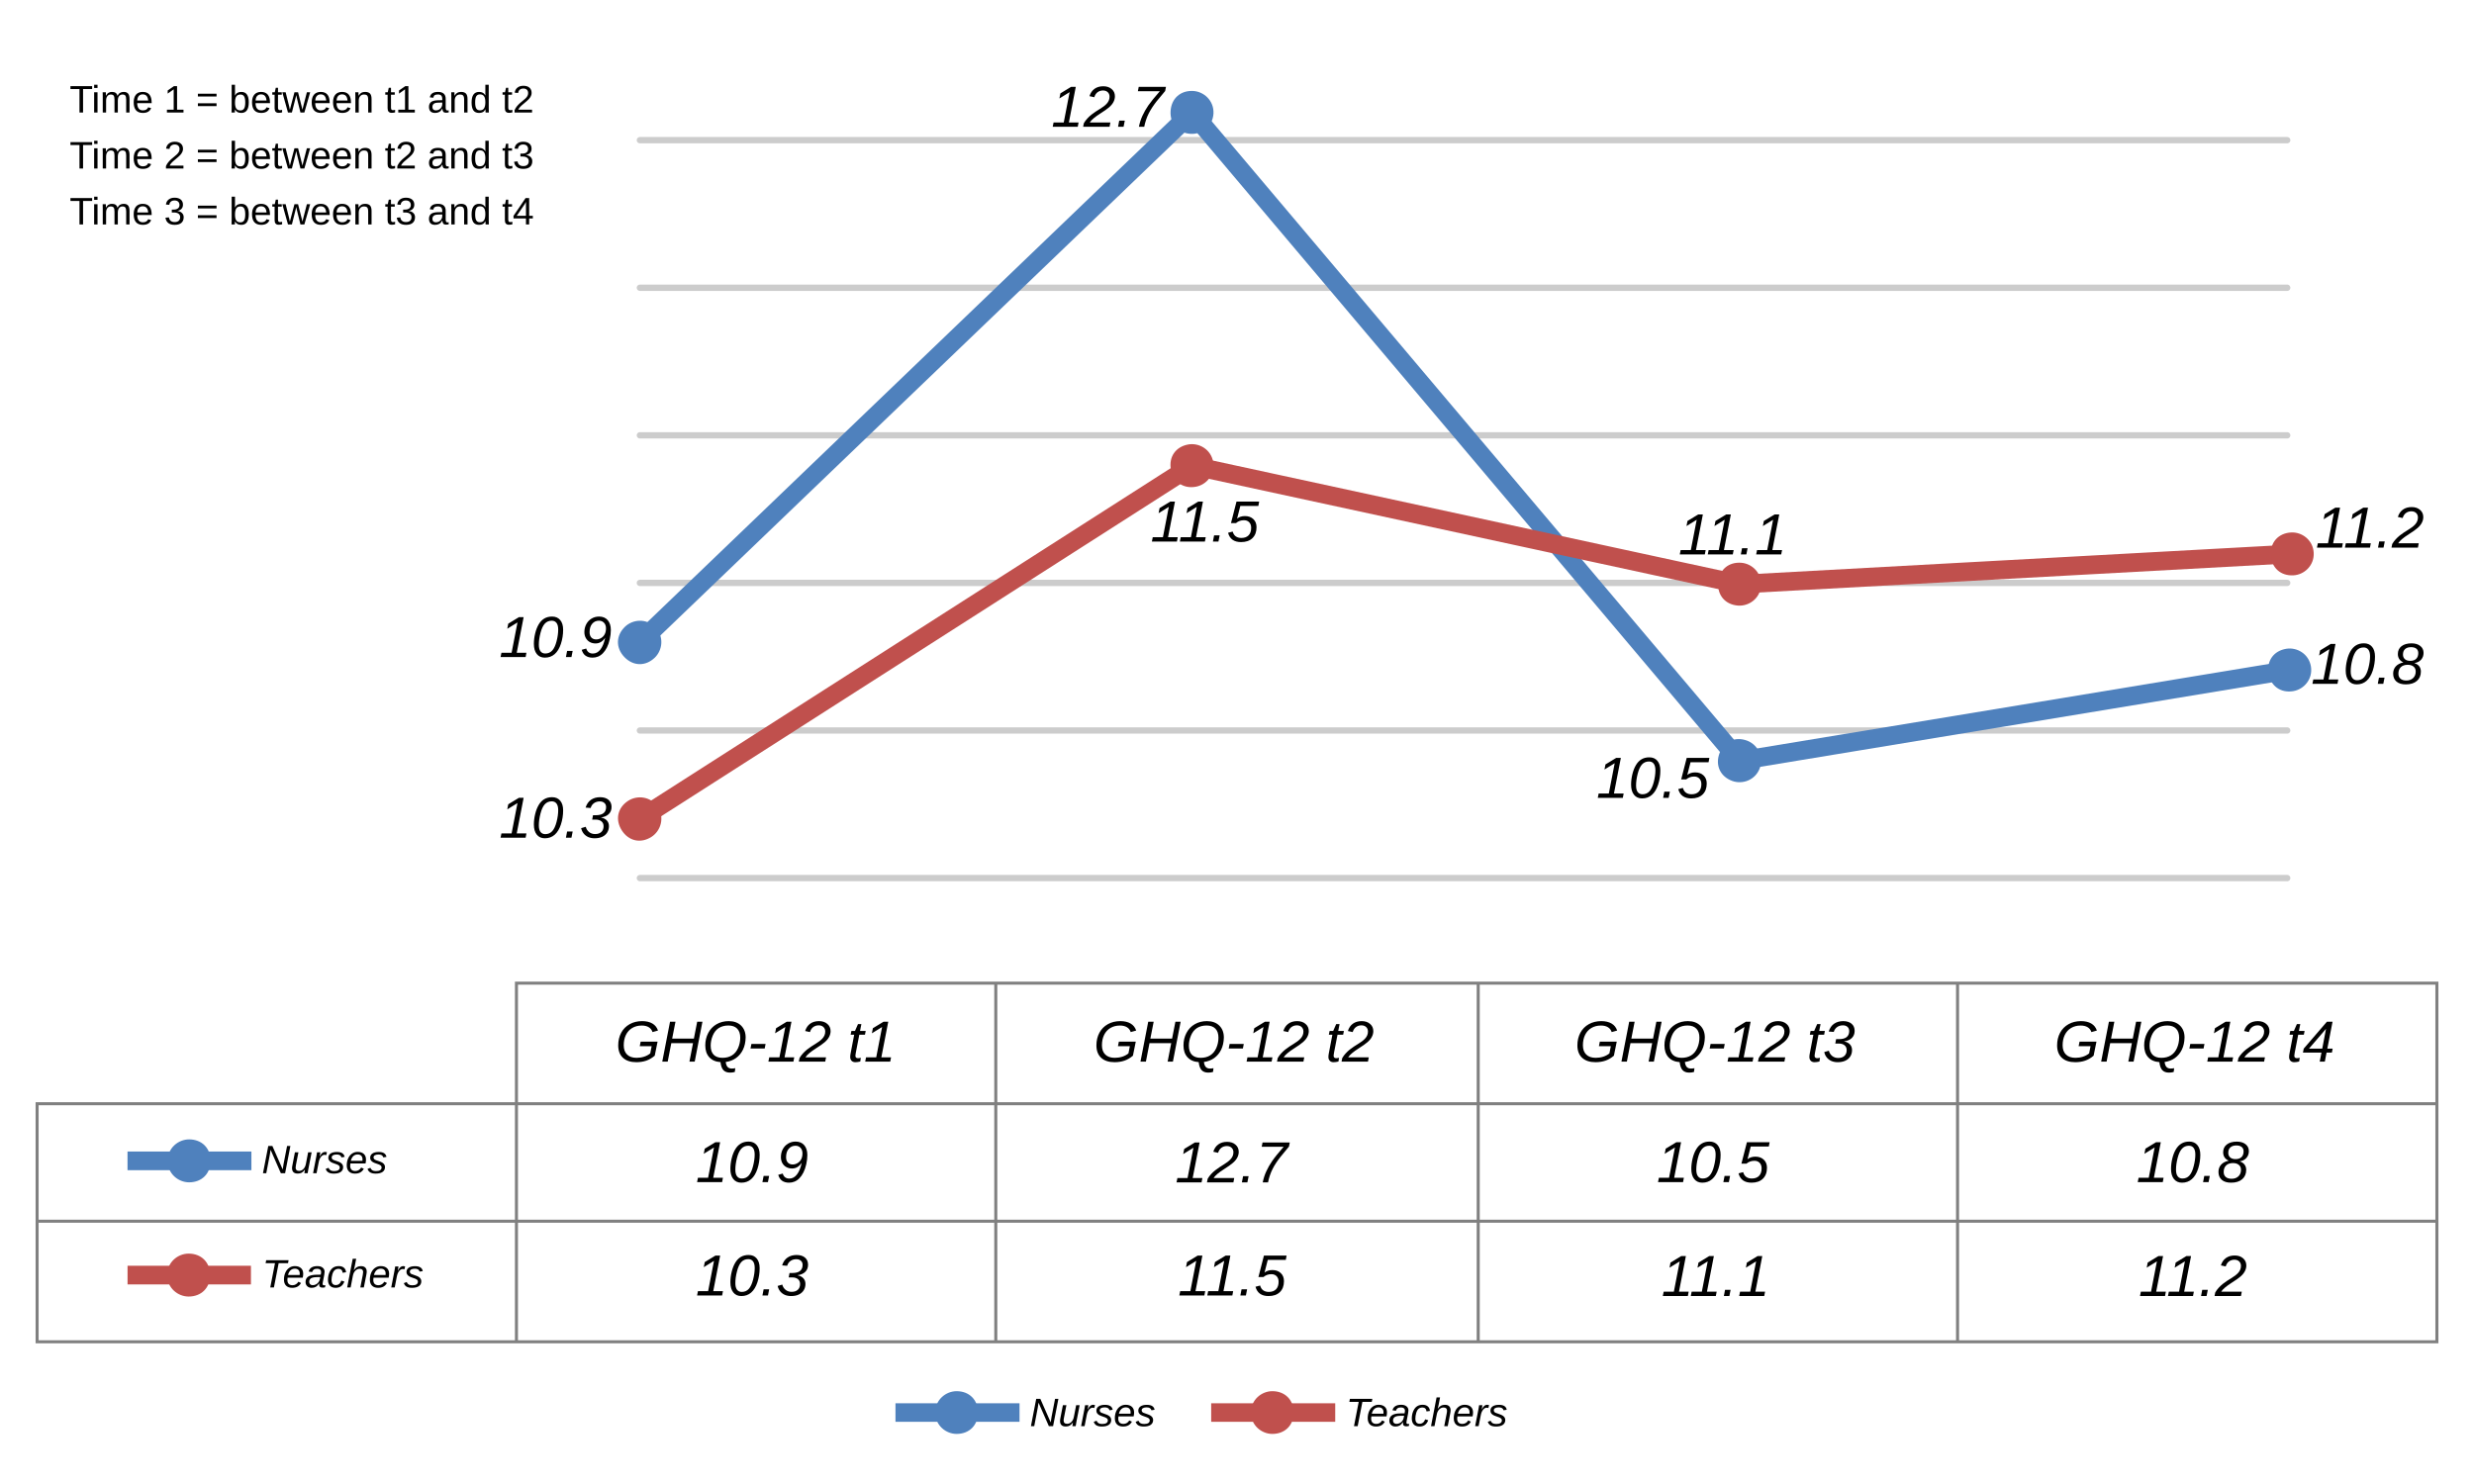
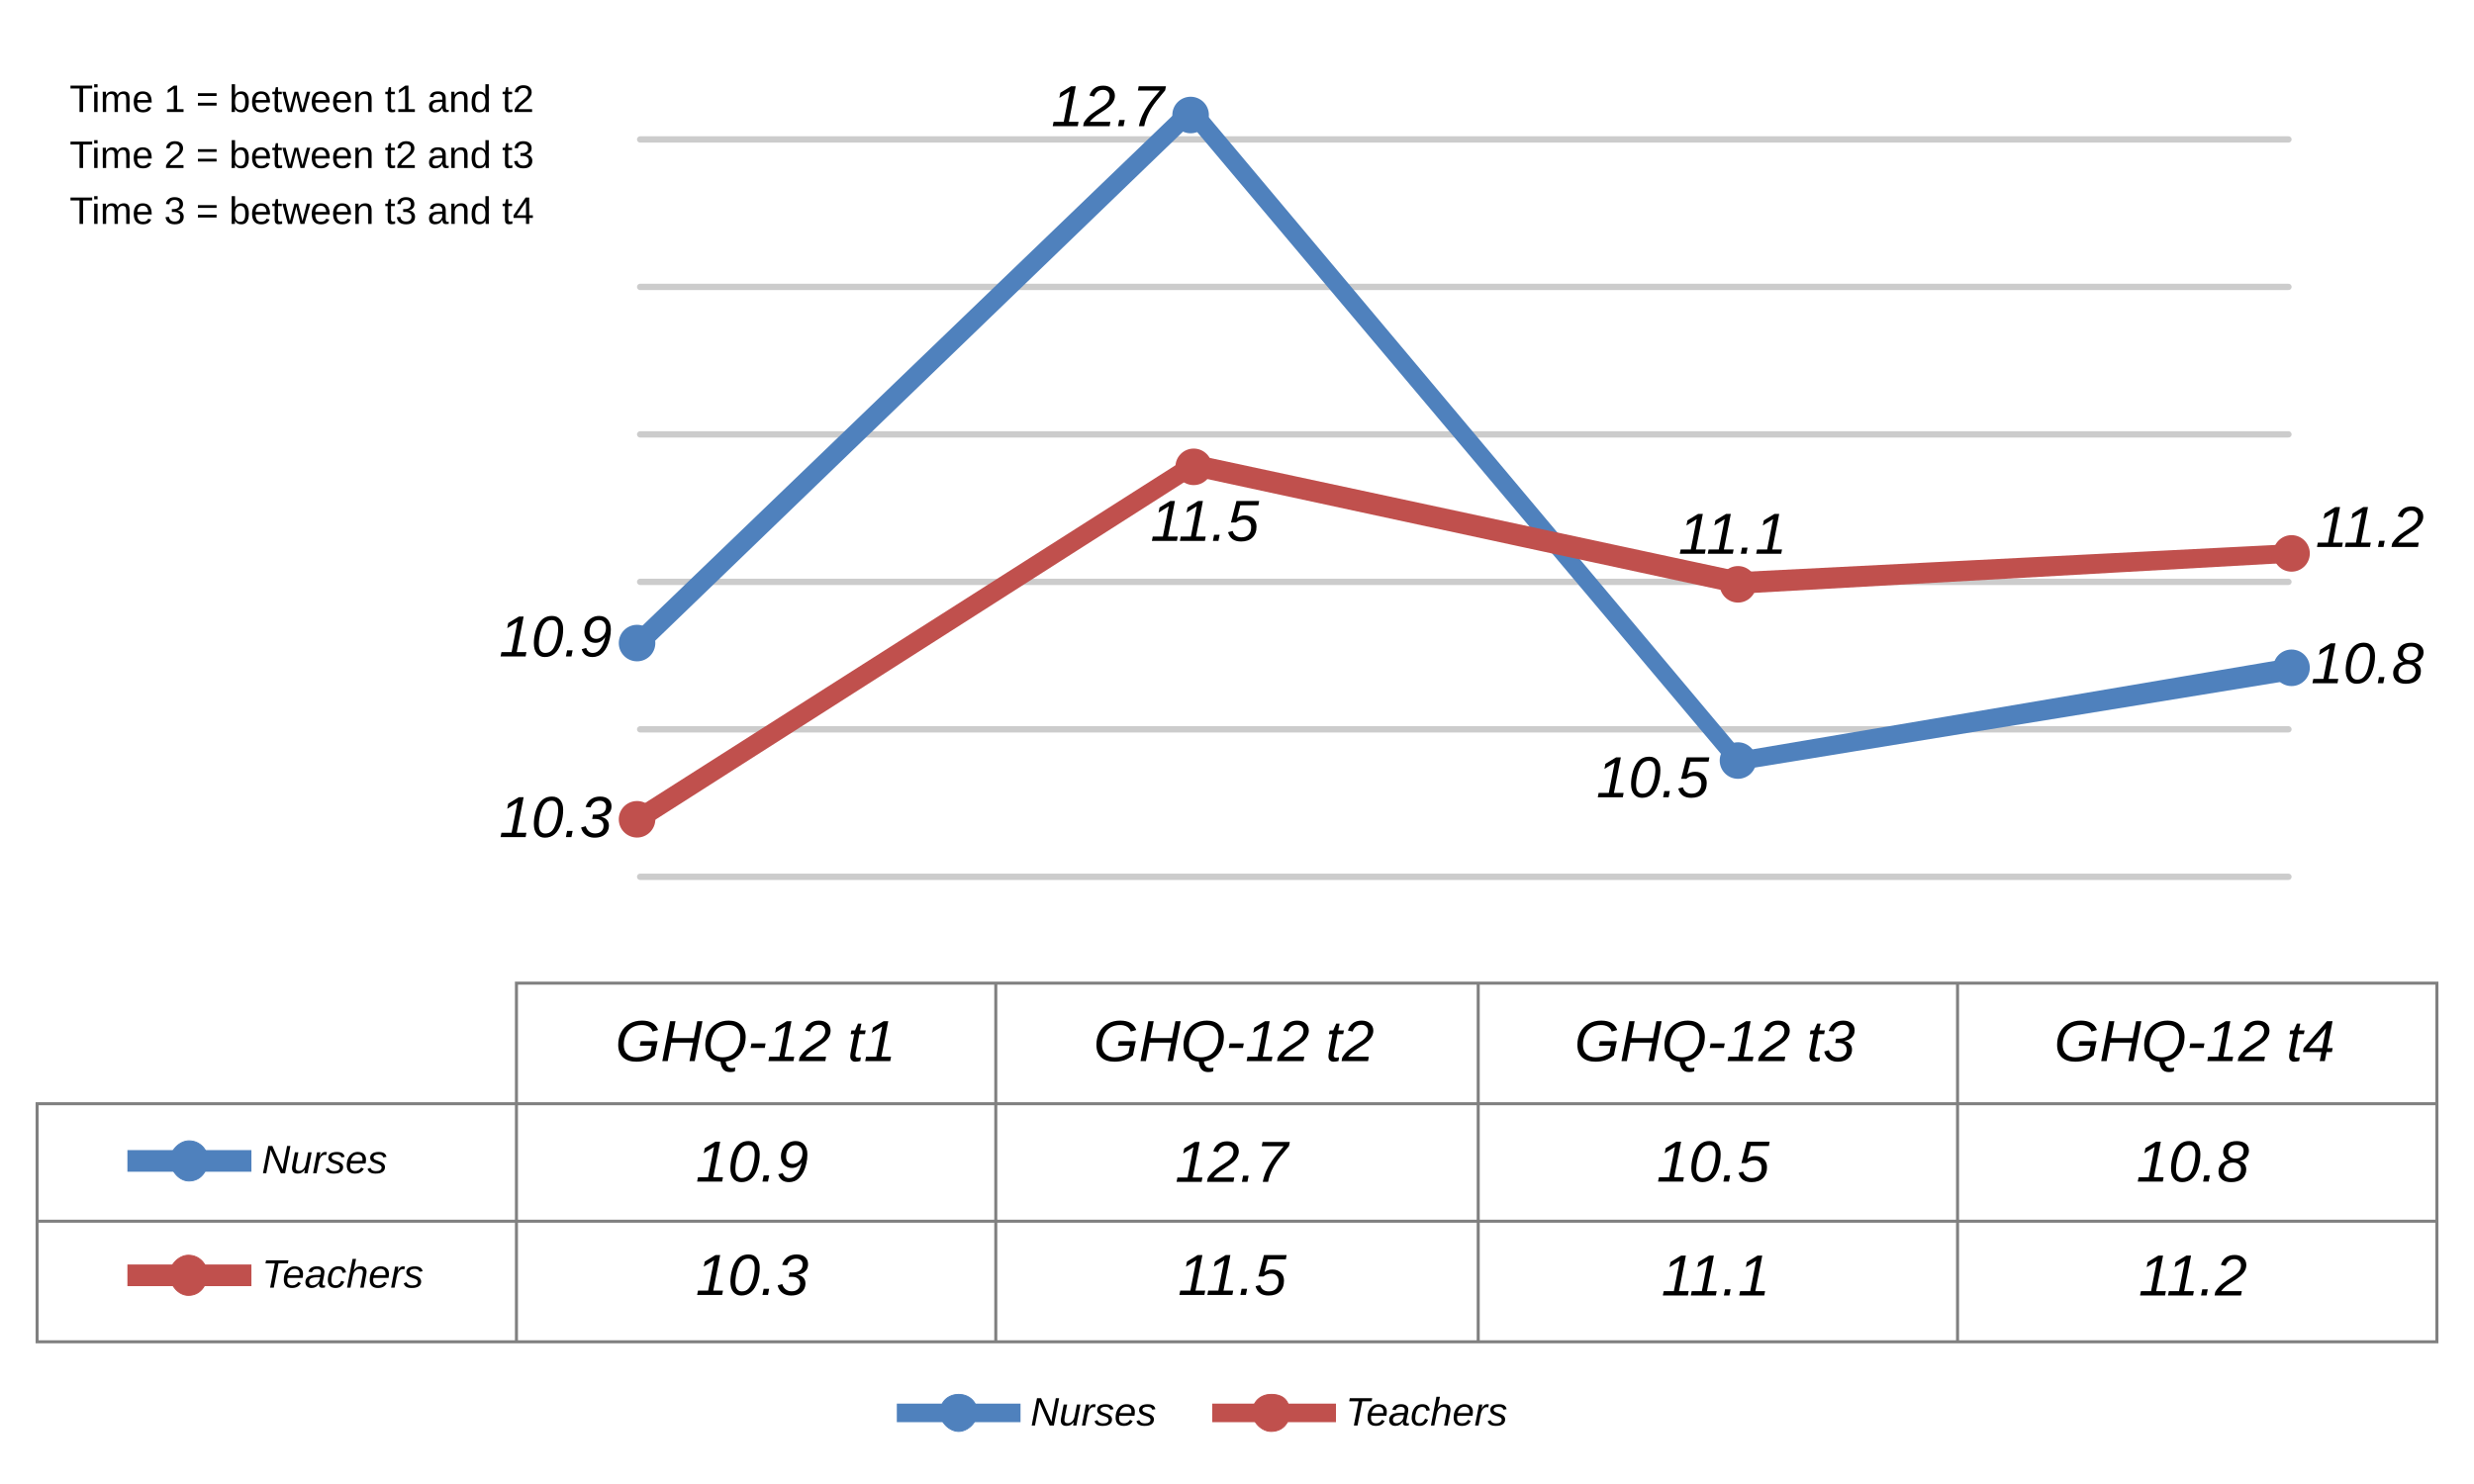
- <svg xmlns="http://www.w3.org/2000/svg" xmlns:xlink="http://www.w3.org/1999/xlink" version="1.1" id="svg4136" height="480" width="800">
+ <svg xmlns="http://www.w3.org/2000/svg" xmlns:xlink="http://www.w3.org/1999/xlink" width="800" height="480" id="svg4136" version="1.1">
  <defs id="defs4138">
-     <marker overflow="visible" orient="auto" id="h">
-       <path id="path4141" d="M1 0C1 .6.5 1 0 1c-.6 0-1-.4-1-1s.4-1 1-1c.5 0 1 .4 1 1z" fill="#4f81bd" fill-rule="evenodd" stroke="#4f81bd" stroke-width=".3" />
+     <marker id="h" orient="auto">
+       <path stroke-width=".3" stroke="#4f81bd" fill-rule="evenodd" fill="#4f81bd" d="M1 0C1 .6.5 1 0 1c-.6 0-1-.4-1-1s.4-1 1-1c.5 0 1 .4 1 1z" id="path4141" />
    </marker>
-     <marker overflow="visible" orient="auto" id="g">
-       <path id="path4144" d="M1 0C1 .6.5 1 0 1c-.6 0-1-.4-1-1s.4-1 1-1c.5 0 1 .4 1 1z" fill="#4f81bd" fill-rule="evenodd" stroke="#4f81bd" stroke-width=".3" />
+     <marker id="g" orient="auto">
+       <path stroke-width=".3" stroke="#4f81bd" fill-rule="evenodd" fill="#4f81bd" d="M1 0C1 .6.5 1 0 1c-.6 0-1-.4-1-1s.4-1 1-1c.5 0 1 .4 1 1z" id="path4144" />
    </marker>
-     <marker overflow="visible" orient="auto" id="f">
-       <path id="path4147" d="M1 0C1 .6.5 1 0 1c-.6 0-1-.4-1-1s.4-1 1-1c.5 0 1 .4 1 1z" fill="#4f81bd" fill-rule="evenodd" stroke="#4f81bd" stroke-width=".3" />
+     <marker id="f" orient="auto">
+       <path stroke-width=".3" stroke="#4f81bd" fill-rule="evenodd" fill="#4f81bd" d="M1 0C1 .6.5 1 0 1c-.6 0-1-.4-1-1s.4-1 1-1c.5 0 1 .4 1 1z" id="path4147" />
    </marker>
-     <marker overflow="visible" orient="auto" id="k">
-       <path id="path4150" d="M1 0C1 .6.5 1 0 1c-.6 0-1-.4-1-1s.4-1 1-1c.5 0 1 .4 1 1z" fill="#c0504d" fill-rule="evenodd" stroke="#c0504d" stroke-width=".3" />
+     <marker id="k" orient="auto">
+       <path stroke-width=".3" stroke="#c0504d" fill-rule="evenodd" fill="#c0504d" d="M1 0C1 .6.5 1 0 1c-.6 0-1-.4-1-1s.4-1 1-1c.5 0 1 .4 1 1z" id="path4150" />
    </marker>
-     <marker overflow="visible" orient="auto" id="j">
-       <path id="path4153" d="M1 0C1 .6.5 1 0 1c-.6 0-1-.4-1-1s.4-1 1-1c.5 0 1 .4 1 1z" fill="#c0504d" fill-rule="evenodd" stroke="#c0504d" stroke-width=".3" />
+     <marker id="j" orient="auto">
+       <path stroke-width=".3" stroke="#c0504d" fill-rule="evenodd" fill="#c0504d" d="M1 0C1 .6.5 1 0 1c-.6 0-1-.4-1-1s.4-1 1-1c.5 0 1 .4 1 1z" id="path4153" />
    </marker>
-     <marker overflow="visible" orient="auto" id="i">
-       <path id="path4156" d="M1 0C1 .6.5 1 0 1c-.6 0-1-.4-1-1s.4-1 1-1c.5 0 1 .4 1 1z" fill="#c0504d" fill-rule="evenodd" stroke="#c0504d" stroke-width=".3" />
+     <marker id="i" orient="auto">
+       <path stroke-width=".3" stroke="#c0504d" fill-rule="evenodd" fill="#c0504d" d="M1 0C1 .6.5 1 0 1c-.6 0-1-.4-1-1s.4-1 1-1c.5 0 1 .4 1 1z" id="path4156" />
    </marker>
-     <marker overflow="visible" orient="auto" id="l">
-       <path id="path4159" d="M1 0C1 .6.5 1 0 1c-.6 0-1-.4-1-1s.4-1 1-1c.5 0 1 .4 1 1z" fill="#4f81bd" fill-rule="evenodd" stroke="#4f81bd" stroke-width=".3" />
+     <marker id="l" orient="auto">
+       <path stroke-width=".3" stroke="#4f81bd" fill-rule="evenodd" fill="#4f81bd" d="M1 0C1 .6.5 1 0 1c-.6 0-1-.4-1-1s.4-1 1-1c.5 0 1 .4 1 1z" id="path4159" />
    </marker>
-     <marker overflow="visible" orient="auto" id="m">
-       <path id="path4162" d="M1 0C1 .6.5 1 0 1c-.6 0-1-.4-1-1s.4-1 1-1c.5 0 1 .4 1 1z" fill="#c0504d" fill-rule="evenodd" stroke="#c0504d" stroke-width=".3" />
+     <marker id="m" orient="auto">
+       <path stroke-width=".3" stroke="#c0504d" fill-rule="evenodd" fill="#c0504d" d="M1 0C1 .6.5 1 0 1c-.6 0-1-.4-1-1s.4-1 1-1c.5 0 1 .4 1 1z" id="path4162" />
    </marker>
-     <marker overflow="visible" orient="auto" id="o">
-       <path id="path4165" d="M1 0C1 .6.5 1 0 1c-.6 0-1-.4-1-1s.4-1 1-1c.5 0 1 .4 1 1z" fill="#4f81bd" fill-rule="evenodd" stroke="#4f81bd" stroke-width=".3" />
+     <marker id="o" orient="auto">
+       <path stroke-width=".3" stroke="#4f81bd" fill-rule="evenodd" fill="#4f81bd" d="M1 0C1 .6.5 1 0 1c-.6 0-1-.4-1-1s.4-1 1-1c.5 0 1 .4 1 1z" id="path4165" />
    </marker>
-     <marker overflow="visible" orient="auto" id="n">
-       <path id="path4168" d="M1 0C1 .6.5 1 0 1c-.6 0-1-.4-1-1s.4-1 1-1c.5 0 1 .4 1 1z" fill="#c0504d" fill-rule="evenodd" stroke="#c0504d" stroke-width=".3" />
+     <marker id="n" orient="auto">
+       <path stroke-width=".3" stroke="#c0504d" fill-rule="evenodd" fill="#c0504d" d="M1 0C1 .6.5 1 0 1c-.6 0-1-.4-1-1s.4-1 1-1c.5 0 1 .4 1 1z" id="path4168" />
+     </marker>
+     <marker id="o-4" orient="auto" style="overflow:visible">
+       <path d="M 1,0 C 1,0.6 0.5,1 0,1 -0.6,1 -1,0.6 -1,0 c 0,-0.6 0.4,-1 1,-1 0.5,0 1,0.4 1,1 z" id="path4165-1" style="fill:#4f81bd;fill-rule:evenodd;stroke:#4f81bd;stroke-width:0.3" />
+     </marker>
+     <marker id="n-8" orient="auto" style="overflow:visible">
+       <path d="M 1,0 C 1,0.6 0.5,1 0,1 -0.6,1 -1,0.6 -1,0 c 0,-0.6 0.4,-1 1,-1 0.5,0 1,0.4 1,1 z" id="path4168-3" style="fill:#c0504d;fill-rule:evenodd;stroke:#c0504d;stroke-width:0.3" />
+     </marker>
+     <marker id="l-8" orient="auto" style="overflow:visible">
+       <path d="M 1,0 C 1,0.6 0.5,1 0,1 -0.6,1 -1,0.6 -1,0 c 0,-0.6 0.4,-1 1,-1 0.5,0 1,0.4 1,1 z" id="path4159-3" style="fill:#4f81bd;fill-rule:evenodd;stroke:#4f81bd;stroke-width:0.3" />
+     </marker>
+     <marker id="m-6" orient="auto" style="overflow:visible">
+       <path d="M 1,0 C 1,0.6 0.5,1 0,1 -0.6,1 -1,0.6 -1,0 c 0,-0.6 0.4,-1 1,-1 0.5,0 1,0.4 1,1 z" id="path4162-1" style="fill:#c0504d;fill-rule:evenodd;stroke:#c0504d;stroke-width:0.3" />
+     </marker>
+     <marker id="h-3" orient="auto" style="overflow:visible">
+       <path d="M 1,0 C 1,0.6 0.5,1 0,1 -0.6,1 -1,0.6 -1,0 c 0,-0.6 0.4,-1 1,-1 0.5,0 1,0.4 1,1 z" id="path4141-0" style="fill:#4f81bd;fill-rule:evenodd;stroke:#4f81bd;stroke-width:0.3" />
+     </marker>
+     <marker id="g-0" orient="auto" style="overflow:visible">
+       <path d="M 1,0 C 1,0.6 0.5,1 0,1 -0.6,1 -1,0.6 -1,0 c 0,-0.6 0.4,-1 1,-1 0.5,0 1,0.4 1,1 z" id="path4144-8" style="fill:#4f81bd;fill-rule:evenodd;stroke:#4f81bd;stroke-width:0.3" />
+     </marker>
+     <marker id="f-5" orient="auto" style="overflow:visible">
+       <path d="M 1,0 C 1,0.6 0.5,1 0,1 -0.6,1 -1,0.6 -1,0 c 0,-0.6 0.4,-1 1,-1 0.5,0 1,0.4 1,1 z" id="path4147-4" style="fill:#4f81bd;fill-rule:evenodd;stroke:#4f81bd;stroke-width:0.3" />
+     </marker>
+     <marker id="k-6" orient="auto" style="overflow:visible">
+       <path d="M 1,0 C 1,0.6 0.5,1 0,1 -0.6,1 -1,0.6 -1,0 c 0,-0.6 0.4,-1 1,-1 0.5,0 1,0.4 1,1 z" id="path4150-4" style="fill:#c0504d;fill-rule:evenodd;stroke:#c0504d;stroke-width:0.3" />
+     </marker>
+     <marker id="j-5" orient="auto" style="overflow:visible">
+       <path d="M 1,0 C 1,0.6 0.5,1 0,1 -0.6,1 -1,0.6 -1,0 c 0,-0.6 0.4,-1 1,-1 0.5,0 1,0.4 1,1 z" id="path4153-3" style="fill:#c0504d;fill-rule:evenodd;stroke:#c0504d;stroke-width:0.3" />
+     </marker>
+     <marker id="i-6" orient="auto" style="overflow:visible">
+       <path d="M 1,0 C 1,0.6 0.5,1 0,1 -0.6,1 -1,0.6 -1,0 c 0,-0.6 0.4,-1 1,-1 0.5,0 1,0.4 1,1 z" id="path4156-0" style="fill:#c0504d;fill-rule:evenodd;stroke:#c0504d;stroke-width:0.3" />
    </marker>
  </defs>
-   <path id="path4170" d="M0 0h800v480H0z" overflow="visible" color="#000" fill="#fff" />
-   <g id="g4172" transform="matrix(.816 0 0 .816 148 -53.4)">
-     <path id="a" d="M72.2 121H725" overflow="visible" color="#000" fill="none" stroke="#ccc" stroke-width="2.5" stroke-linecap="round" stroke-linejoin="round" />
-     <use id="b" width="744" height="1050" transform="translate(0 58.5)" xlink:href="#a" />
-     <use id="c" width="744" height="1050" transform="translate(0 58.5)" xlink:href="#b" />
-     <use id="d" width="744" height="1050" transform="translate(0 58.5)" xlink:href="#c" />
-     <use id="e" width="744" height="1050" transform="translate(0 58.5)" xlink:href="#d" />
-     <use id="use4179" width="744" height="1050" transform="translate(0 58.5)" xlink:href="#e" />
-     <path id="path4181" d="M72.2 320L291 110l217 257 218-36" overflow="visible" color="#000" fill="none" stroke="#4f81bd" stroke-width="7.4" stroke-linecap="round" stroke-linejoin="round" marker-start="url(#h)" marker-mid="url(#g)" marker-end="url(#f)" />
-     <path id="path4183" d="M72.2 390L291 250l217 47 219-12" overflow="visible" color="#000" fill="none" stroke="#c0504d" stroke-width="7.4" stroke-linecap="round" stroke-linejoin="round" marker-start="url(#k)" marker-mid="url(#j)" marker-end="url(#i)" />
-     <text id="text4185" x="736.2" y="282.5" style="line-height:146%;-inkscape-font-specification:'Arial Italic';text-align:start" font-size="23" font-style="italic" overflow="visible" color="#000" font-family="Arial" stroke-width="8">
-       <tspan id="tspan4187" x="736.2" y="282.5" style="-inkscape-font-specification:Arial" font-style="oblique">11.2</tspan>
-     </text>
-     <text id="text4189" x="734.4" y="336.5" style="line-height:146%;-inkscape-font-specification:'Arial Italic';text-align:start" font-size="23" font-style="italic" overflow="visible" color="#000" font-family="Arial" stroke-width="8">
-       <tspan id="tspan4191" x="734.4" y="336.5" style="-inkscape-font-specification:Arial" font-style="oblique">10.8</tspan>
-     </text>
-     <text id="text4193" x="451.2" y="381.7" style="line-height:146%;-inkscape-font-specification:'Arial Italic';text-align:start" font-size="23" font-style="italic" overflow="visible" color="#000" font-family="Arial" stroke-width="8">
-       <tspan id="tspan4195" x="451.2" y="381.7" style="-inkscape-font-specification:Arial" font-style="oblique">10.5</tspan>
-     </text>
-     <text id="text4197" x="483.7" y="285.2" style="line-height:146%;-inkscape-font-specification:'Arial Italic';text-align:start" font-size="23" font-style="italic" overflow="visible" color="#000" font-family="Arial" stroke-width="8">
-       <tspan id="tspan4199" x="483.7" y="285.2" style="-inkscape-font-specification:Arial" font-style="oblique">11.1</tspan>
-     </text>
-     <text id="text4201" x="274.5" y="280.1" style="line-height:146%;-inkscape-font-specification:'Arial Italic';text-align:start" font-size="23" font-style="italic" overflow="visible" color="#000" font-family="Arial" stroke-width="8">
-       <tspan id="tspan4203" x="274.5" y="280.1" style="-inkscape-font-specification:Arial" font-style="oblique">11.5</tspan>
-     </text>
-     <text id="text4205" x="235.2" y="115.7" style="line-height:146%;-inkscape-font-specification:'Arial Italic';text-align:start" font-size="23" font-style="italic" overflow="visible" color="#000" font-family="Arial" stroke-width="8">
-       <tspan id="tspan4207" x="235.2" y="115.7" style="-inkscape-font-specification:Arial" font-style="oblique">12.7</tspan>
-     </text>
-     <text id="text4209" x="16.4" y="325.9" style="line-height:146%;-inkscape-font-specification:'Arial Italic';text-align:start" font-size="23" font-style="italic" overflow="visible" color="#000" font-family="Arial" stroke-width="8">
-       <tspan id="tspan4211" x="16.4" y="325.9" style="-inkscape-font-specification:Arial" font-style="oblique">10.9</tspan>
-     </text>
-     <text id="text4213" x="16.4" y="397.5" style="line-height:146%;-inkscape-font-specification:'Arial Italic';text-align:start" font-size="23" font-style="italic" overflow="visible" color="#000" font-family="Arial" stroke-width="8">
-       <tspan id="tspan4215" x="16.4" y="397.5" style="-inkscape-font-specification:Arial" font-style="oblique">10.3</tspan>
-     </text>
-   </g>
-   <text id="text4217" overflow="visible" font-size="12.4" style="line-height:146%;-inkscape-font-specification:Arial;text-align:start" y="86.4" x="22.5" color="#000" font-family="Arial" stroke-width="8" transform="translate(0 -50)">
-     <tspan id="tspan4219" style="-inkscape-font-specification:Arial" y="86.4" x="22.5">Time 1 = between t1 and t2</tspan>
-     <tspan id="tspan4221" style="-inkscape-font-specification:Arial" y="104.5" x="22.5">Time 2 = between t2 and t3</tspan>
-     <tspan id="tspan4223" style="-inkscape-font-specification:Arial" y="122.6" x="22.5">Time 3 = between t3 and t4</tspan>
+   <path d="m 0,-0.2 800,0 0,480.2 -800,0 z" id="path4170" style="color:#000000;overflow:visible;fill:#ffffff" />
+   <path style="color:#000000;overflow:visible;fill:none;stroke:#cccccc;stroke-width:2.04;stroke-linecap:round;stroke-linejoin:round" id="a" d="m 207,45.1 533,0" />
+   <use y="0" x="0" id="b" width="744" height="1050" transform="translate(0,47.7)" xlink:href="#a" />
+   <use y="0" x="0" id="c" width="744" height="1050" transform="translate(0,47.7)" xlink:href="#b" />
+   <use y="0" x="0" id="d" width="744" height="1050" transform="translate(0,47.7)" xlink:href="#c" />
+   <use y="0" x="0" id="e" width="744" height="1050" transform="translate(0,47.7)" xlink:href="#d" />
+   <use y="0" x="0" id="use4179" width="744" height="1050" transform="translate(0,47.7)" xlink:href="#e" />
+   <path style="color:#000000;font-style:normal;font-variant:normal;font-weight:normal;font-stretch:normal;font-size:medium;line-height:normal;font-family:sans-serif;text-indent:0;text-align:start;text-decoration:none;text-decoration-line:none;text-decoration-style:solid;text-decoration-color:#000000;letter-spacing:normal;word-spacing:normal;text-transform:none;direction:ltr;block-progression:tb;writing-mode:lr-tb;baseline-shift:baseline;text-anchor:start;white-space:normal;clip-rule:nonzero;display:inline;overflow:visible;visibility:visible;opacity:1;isolation:auto;mix-blend-mode:normal;color-interpolation:sRGB;color-interpolation-filters:linearRGB;solid-color:#000000;solid-opacity:1;fill:#4f81bd;fill-opacity:1;fill-rule:nonzero;stroke:none;stroke-width:7.4;stroke-linecap:round;stroke-linejoin:round;stroke-miterlimit:4;stroke-dasharray:none;stroke-dashoffset:0;stroke-opacity:1;color-rendering:auto;image-rendering:auto;shape-rendering:auto;text-rendering:auto;enable-background:accumulate" d="m 385,32.9 a 3.02,3.02 0 0 0 -2,0.8 L 205,205 a 3.24,3.24 0 1 0 4,5 L 385,40.2 560,248 a 3.02,3.02 0 0 0 3,1 l 178,-29 a 3.36,3.36 0 0 0 -1,-7 L 563,243 388,34.5 a 3.02,3.02 0 0 0 -3,-1.6 z" id="path4181" />
+   <path style="color:#000000;font-style:normal;font-variant:normal;font-weight:normal;font-stretch:normal;font-size:medium;line-height:normal;font-family:sans-serif;text-indent:0;text-align:start;text-decoration:none;text-decoration-line:none;text-decoration-style:solid;text-decoration-color:#000000;letter-spacing:normal;word-spacing:normal;text-transform:none;direction:ltr;block-progression:tb;writing-mode:lr-tb;baseline-shift:baseline;text-anchor:start;white-space:normal;clip-rule:nonzero;display:inline;overflow:visible;visibility:visible;opacity:1;isolation:auto;mix-blend-mode:normal;color-interpolation:sRGB;color-interpolation-filters:linearRGB;solid-color:#000000;solid-opacity:1;fill:#c0504d;fill-opacity:1;fill-rule:nonzero;stroke:none;stroke-width:7.4;stroke-linecap:round;stroke-linejoin:round;stroke-miterlimit:4;stroke-dasharray:none;stroke-dashoffset:0;stroke-opacity:1;color-rendering:auto;image-rendering:auto;shape-rendering:auto;text-rendering:auto;enable-background:accumulate" d="m 385,147 a 3.02,3.02 0 0 0 -1,1 L 205,262 a 3.02,3.02 0 1 0 4,5 l 177,-113 176,38 a 3.02,3.02 0 0 0 1,0 l 178,-10 a 3.26,3.26 0 0 0 0,-6 l -178,9 -177,-38 a 3.02,3.02 0 0 0 -1,0 z" id="path4183" />
+   <text id="text4185" x="748.739" y="176.92" style="color:#000000;font-style:italic;font-size:18.768px;line-height:146%;font-family:Arial;-inkscape-font-specification:'Arial Italic';text-align:start;overflow:visible;stroke-width:8" font-size="23" font-style="italic">
+     <tspan id="tspan4187" x="748.739" y="176.92" style="font-style:oblique;-inkscape-font-specification:Arial" font-style="oblique">11.2</tspan>
  </text>
-   <g id="g4225" color="#000">
-     <path id="path4227" transform="matrix(.578 0 0 .578 823.752 -61)" overflow="visible" d="M-860 896h-30-29" fill="none" stroke="#4f81bd" stroke-width="10.4" stroke-linecap="square" stroke-linejoin="round" marker-mid="url(#l)" />
-     <text id="text4229" transform="matrix(.578 0 0 .578 823.752 -61)" overflow="visible" font-style="italic" font-size="22.2" style="line-height:146%;-inkscape-font-specification:'Arial Italic';text-align:start" y="903.6" x="-849.1" font-family="Arial" stroke-width="8">
-       <tspan id="tspan4231" font-style="oblique" style="-inkscape-font-specification:Arial" y="903.6" x="-849.1">Nurses</tspan>
-     </text>
-     <path id="path4233" transform="matrix(.578 0 0 .578 831.046 -61)" overflow="visible" d="M-696 896h-30-29" fill="none" stroke="#c0504d" stroke-width="10.4" stroke-linecap="square" stroke-linejoin="round" marker-mid="url(#m)" />
-     <text id="text4235" transform="matrix(.578 0 0 .578 831.046 -61)" overflow="visible" font-style="italic" font-size="22.2" style="line-height:146%;-inkscape-font-specification:'Arial Italic';text-align:start" y="903.6" x="-684.9" font-family="Arial" stroke-width="8">
-       <tspan id="tspan4237" font-style="oblique" style="-inkscape-font-specification:Arial" y="903.6" x="-684.9">Teachers</tspan>
-     </text>
-   </g>
-   <text id="text4239" x="241.1" y="491.9" style="line-height:146%;-inkscape-font-specification:'Arial Italic';text-align:start" font-size="23" font-style="italic" overflow="visible" color="#000" font-family="Arial" stroke-width="8" transform="matrix(.816 0 0 .816 2.24 -58)">
-     <tspan id="tspan4241" x="241.1" y="491.9" style="-inkscape-font-specification:Arial" font-style="oblique">GHQ-12 t1</tspan>
+   <text id="text4189" x="747.27" y="220.984" style="color:#000000;font-style:italic;font-size:18.768px;line-height:146%;font-family:Arial;-inkscape-font-specification:'Arial Italic';text-align:start;overflow:visible;stroke-width:8" font-size="23" font-style="italic">
+     <tspan id="tspan4191" x="747.27" y="220.984" style="font-style:oblique;-inkscape-font-specification:Arial" font-style="oblique">10.8</tspan>
  </text>
-   <text id="text4243" x="430.6" y="491.9" style="line-height:146%;-inkscape-font-specification:'Arial Italic';text-align:start" font-size="23" font-style="italic" overflow="visible" color="#000" font-family="Arial" stroke-width="8" transform="matrix(.816 0 0 .816 2.24 -58)">
-     <tspan id="tspan4245" x="430.6" y="491.9" style="-inkscape-font-specification:Arial" font-style="oblique">GHQ-12 t2</tspan>
+   <text id="text4193" x="516.179" y="257.867" style="color:#000000;font-style:italic;font-size:18.768px;line-height:146%;font-family:Arial;-inkscape-font-specification:'Arial Italic';text-align:start;overflow:visible;stroke-width:8" font-size="23" font-style="italic">
+     <tspan id="tspan4195" x="516.179" y="257.867" style="font-style:oblique;-inkscape-font-specification:Arial" font-style="oblique">10.5</tspan>
  </text>
-   <text id="text4247" x="621.2" y="491.9" style="line-height:146%;-inkscape-font-specification:'Arial Italic';text-align:start" font-size="23" font-style="italic" overflow="visible" color="#000" font-family="Arial" stroke-width="8" transform="matrix(.816 0 0 .816 2.24 -58)">
-     <tspan id="tspan4249" x="621.2" y="491.9" style="-inkscape-font-specification:Arial" font-style="oblique">GHQ-12 t3</tspan>
+   <text id="text4197" x="542.699" y="179.123" style="color:#000000;font-style:italic;font-size:18.768px;line-height:146%;font-family:Arial;-inkscape-font-specification:'Arial Italic';text-align:start;overflow:visible;stroke-width:8" font-size="23" font-style="italic">
+     <tspan id="tspan4199" x="542.699" y="179.123" style="font-style:oblique;-inkscape-font-specification:Arial" font-style="oblique">11.1</tspan>
  </text>
-   <text id="text4251" x="811.3" y="491.9" style="line-height:146%;-inkscape-font-specification:'Arial Italic';text-align:start" font-size="23" font-style="italic" overflow="visible" color="#000" font-family="Arial" stroke-width="8" transform="matrix(.816 0 0 .816 2.24 -58)">
-     <tspan id="tspan4253" x="811.3" y="491.9" style="-inkscape-font-specification:Arial" font-style="oblique">GHQ-12 t4</tspan>
+   <text id="text4201" x="371.992" y="174.962" style="color:#000000;font-style:italic;font-size:18.768px;line-height:146%;font-family:Arial;-inkscape-font-specification:'Arial Italic';text-align:start;overflow:visible;stroke-width:8" font-size="23" font-style="italic">
+     <tspan id="tspan4203" x="371.992" y="174.962" style="font-style:oblique;-inkscape-font-specification:Arial" font-style="oblique">11.5</tspan>
  </text>
-   <g id="g4255" color="#000">
-     <path id="path4257" transform="matrix(.816 0 0 .816 -27.952 -122.056)" d="M130 655h-21-20.5" overflow="visible" fill="none" stroke="#c0504d" stroke-width="7.4" stroke-linecap="square" stroke-linejoin="round" marker-mid="url(#n)" />
-     <text id="text4259" transform="matrix(.816 0 0 .816 -27.952 -122.056)" x="138.1" y="659.9" style="line-height:146%;-inkscape-font-specification:'Arial Italic';text-align:start" font-size="15.7" font-style="italic" overflow="visible" font-family="Arial" stroke-width="8">
-       <tspan id="tspan4261" x="138.1" y="659.9" style="-inkscape-font-specification:Arial" font-style="oblique">Teachers</tspan>
-     </text>
-   </g>
-   <text id="text4263" x="272.9" y="584.6" style="line-height:146%;-inkscape-font-specification:'Arial Italic';text-align:start" font-size="23" font-style="italic" overflow="visible" color="#000" font-family="Arial" stroke-width="8" transform="matrix(.816 0 0 .816 2.24 -58)">
-     <tspan id="tspan4265" x="272.9" y="584.6" style="-inkscape-font-specification:Arial" font-style="oblique">10.3</tspan>
+   <text id="text4205" x="339.923" y="40.811" style="color:#000000;font-style:italic;font-size:18.768px;line-height:146%;font-family:Arial;-inkscape-font-specification:'Arial Italic';text-align:start;overflow:visible;stroke-width:8" font-size="23" font-style="italic">
+     <tspan id="tspan4207" x="339.923" y="40.811" style="font-style:oblique;-inkscape-font-specification:Arial" font-style="oblique">12.7</tspan>
  </text>
-   <text id="text4267" x="464" y="584.6" style="line-height:146%;-inkscape-font-specification:'Arial Italic';text-align:start" font-size="23" font-style="italic" overflow="visible" color="#000" font-family="Arial" stroke-width="8" transform="matrix(.816 0 0 .816 2.24 -58)">
-     <tspan id="tspan4269" x="464" y="584.6" style="-inkscape-font-specification:Arial" font-style="oblique">11.5</tspan>
+   <text id="text4209" x="161.382" y="212.334" style="color:#000000;font-style:italic;font-size:18.768px;line-height:146%;font-family:Arial;-inkscape-font-specification:'Arial Italic';text-align:start;overflow:visible;stroke-width:8" font-size="23" font-style="italic">
+     <tspan id="tspan4211" x="161.382" y="212.334" style="font-style:oblique;-inkscape-font-specification:Arial" font-style="oblique">10.9</tspan>
  </text>
-   <text id="text4271" x="655.6" y="584.8" style="line-height:146%;-inkscape-font-specification:'Arial Italic';text-align:start" font-size="23" font-style="italic" overflow="visible" color="#000" font-family="Arial" stroke-width="8" transform="matrix(.816 0 0 .816 2.24 -58)">
-     <tspan id="tspan4273" x="655.6" y="584.8" style="-inkscape-font-specification:Arial" font-style="oblique">11.1</tspan>
+   <text id="text4213" x="161.382" y="270.76" style="color:#000000;font-style:italic;font-size:18.768px;line-height:146%;font-family:Arial;-inkscape-font-specification:'Arial Italic';text-align:start;overflow:visible;stroke-width:8" font-size="23" font-style="italic">
+     <tspan id="tspan4215" x="161.382" y="270.76" style="font-style:oblique;-inkscape-font-specification:Arial" font-style="oblique">10.3</tspan>
  </text>
-   <text id="text4275" x="844.7" y="584.8" style="line-height:146%;-inkscape-font-specification:'Arial Italic';text-align:start" font-size="23" font-style="italic" overflow="visible" color="#000" font-family="Arial" stroke-width="8" transform="matrix(.816 0 0 .816 2.24 -58)">
-     <tspan id="tspan4277" x="844.7" y="584.8" style="-inkscape-font-specification:Arial" font-style="oblique">11.2</tspan>
+   <text x="22.51" y="36.227" style="color:#000000;font-size:12.4px;line-height:146%;font-family:Arial;-inkscape-font-specification:Arial;text-align:start;overflow:visible;stroke-width:8" font-size="12.4" id="text4217">
+     <tspan x="22.51" y="36.227" style="-inkscape-font-specification:Arial" id="tspan4219">Time 1 = between t1 and t2</tspan>
+     <tspan x="22.51" y="54.327" style="-inkscape-font-specification:Arial" id="tspan4221">Time 2 = between t2 and t3</tspan>
+     <tspan x="22.51" y="72.427" style="-inkscape-font-specification:Arial" id="tspan4223">Time 3 = between t3 and t4</tspan>
  </text>
-   <g id="g4279" color="#000">
-     <path id="path4281" transform="matrix(.816 0 0 .816 74.2 -159)" marker-mid="url(#o)" stroke-linejoin="round" stroke-linecap="square" stroke-width="7.4" stroke="#4f81bd" fill="none" d="M5 655h-21-20.7" overflow="visible" />
-     <text id="text4283" transform="matrix(.816 0 0 .816 74.2 -159)" stroke-width="8" font-family="Arial" x="12.8" y="659.9" style="line-height:146%;-inkscape-font-specification:'Arial Italic';text-align:start" font-size="15.7" font-style="italic" overflow="visible">
-       <tspan id="tspan4285" x="12.8" y="659.9" style="-inkscape-font-specification:Arial" font-style="oblique">Nurses</tspan>
-     </text>
-   </g>
-   <text id="text4287" stroke-width="8" font-family="Arial" color="#000" x="690.781" y="382.355" style="line-height:146%;-inkscape-font-specification:'Arial Italic';text-align:start" font-size="18.768" font-style="italic" overflow="visible">
-     <tspan id="tspan4289" x="690.781" y="382.355" style="-inkscape-font-specification:Arial" font-style="oblique">10.8</tspan>
+   <path style="color:#000000;font-style:normal;font-variant:normal;font-weight:normal;font-stretch:normal;font-size:medium;line-height:normal;font-family:sans-serif;text-indent:0;text-align:start;text-decoration:none;text-decoration-line:none;text-decoration-style:solid;text-decoration-color:#000000;letter-spacing:normal;word-spacing:normal;text-transform:none;direction:ltr;block-progression:tb;writing-mode:lr-tb;baseline-shift:baseline;text-anchor:start;white-space:normal;clip-rule:nonzero;display:inline;overflow:visible;visibility:visible;opacity:1;isolation:auto;mix-blend-mode:normal;color-interpolation:sRGB;color-interpolation-filters:linearRGB;solid-color:#000000;solid-opacity:1;fill:#4f81bd;fill-opacity:1;fill-rule:nonzero;stroke:none;stroke-width:10.4;stroke-linecap:square;stroke-linejoin:round;stroke-miterlimit:4;stroke-dasharray:none;stroke-dashoffset:0;stroke-opacity:1;color-rendering:auto;image-rendering:auto;shape-rendering:auto;text-rendering:auto;enable-background:accumulate" d="m 290,454 0,6 3,0 17,0 17,0 3,0 0,-6 -3,0 -17,0 -17,0 -3,0 z" id="path4227" />
+   <path d="m 304,457 c 0,-4 3,-6 6,-6 3,0 6,2 6,6 0,3 -3,6 -6,6 -3,0 -6,-3 -6,-6 z" id="path5284" style="color:#000000;fill:#4f81bd;fill-rule:evenodd;stroke:#4f81bd;stroke-width:0.301" />
+   <text id="text4229" font-style="italic" font-size="22.2" style="color:#000000;font-style:italic;font-size:12.832px;line-height:146%;font-family:Arial;-inkscape-font-specification:'Arial Italic';text-align:start;overflow:visible;stroke-width:8" y="461.081" x="333.22">
+     <tspan id="tspan4231" font-style="oblique" style="font-style:oblique;-inkscape-font-specification:Arial" y="461.081" x="333.22">Nurses</tspan>
  </text>
-   <text id="text4291" stroke-width="8" font-family="Arial" color="#000" x="535.659" y="382.355" style="line-height:146%;-inkscape-font-specification:'Arial Italic';text-align:start" font-size="18.768" font-style="italic" overflow="visible">
-     <tspan id="tspan4293" x="535.659" y="382.355" style="-inkscape-font-specification:Arial" font-style="oblique">10.5</tspan>
+   <path style="color:#000000;font-style:normal;font-variant:normal;font-weight:normal;font-stretch:normal;font-size:medium;line-height:normal;font-family:sans-serif;text-indent:0;text-align:start;text-decoration:none;text-decoration-line:none;text-decoration-style:solid;text-decoration-color:#000000;letter-spacing:normal;word-spacing:normal;text-transform:none;direction:ltr;block-progression:tb;writing-mode:lr-tb;baseline-shift:baseline;text-anchor:start;white-space:normal;clip-rule:nonzero;display:inline;overflow:visible;visibility:visible;opacity:1;isolation:auto;mix-blend-mode:normal;color-interpolation:sRGB;color-interpolation-filters:linearRGB;solid-color:#000000;solid-opacity:1;fill:#c0504d;fill-opacity:1;fill-rule:nonzero;stroke:none;stroke-width:10.4;stroke-linecap:square;stroke-linejoin:round;stroke-miterlimit:4;stroke-dasharray:none;stroke-dashoffset:0;stroke-opacity:1;color-rendering:auto;image-rendering:auto;shape-rendering:auto;text-rendering:auto;enable-background:accumulate" d="m 392,454 0,6 3,0 16,0 18,0 3,0 0,-6 -3,0 -18,0 -16,0 -3,0 z" id="path4233" />
+   <path d="m 405,457 c 0,-4 3,-6 6,-6 4,0 6,2 6,6 0,3 -2,6 -6,6 -3,0 -6,-3 -6,-6 z" id="path5312" style="color:#000000;fill:#c0504d;fill-rule:evenodd;stroke:#c0504d;stroke-width:0.301" />
+   <text id="text4235" font-style="italic" font-size="22.2" style="color:#000000;font-style:italic;font-size:12.832px;line-height:146%;font-family:Arial;-inkscape-font-specification:'Arial Italic';text-align:start;overflow:visible;stroke-width:8" y="461.081" x="435.128">
+     <tspan id="tspan4237" font-style="oblique" style="font-style:oblique;-inkscape-font-specification:Arial" y="461.081" x="435.128">Teachers</tspan>
  </text>
-   <text id="text4295" stroke-width="8" font-family="Arial" color="#000" x="379.966" y="382.437" style="line-height:146%;-inkscape-font-specification:'Arial Italic';text-align:start" font-size="18.768" font-style="italic" overflow="visible">
-     <tspan id="tspan4297" x="379.966" y="382.437" style="-inkscape-font-specification:Arial" font-style="oblique">12.7</tspan>
+   <text font-style="italic" font-size="23" style="color:#000000;font-style:italic;font-size:18.768px;line-height:146%;font-family:Arial;-inkscape-font-specification:'Arial Italic';text-align:start;overflow:visible;stroke-width:8" y="343.217" x="198.988" id="text4239">
+     <tspan font-style="oblique" style="font-style:oblique;-inkscape-font-specification:Arial" y="343.217" x="198.988" id="tspan4241">GHQ-12 t1</tspan>
  </text>
-   <text id="text4299" stroke-width="8" font-family="Arial" color="#000" x="224.926" y="382.355" style="line-height:146%;-inkscape-font-specification:'Arial Italic';text-align:start" font-size="18.768" font-style="italic" overflow="visible">
-     <tspan id="tspan4301" x="224.926" y="382.355" style="-inkscape-font-specification:Arial" font-style="oblique">10.9</tspan>
+   <text font-style="italic" font-size="23" style="color:#000000;font-style:italic;font-size:18.768px;line-height:146%;font-family:Arial;-inkscape-font-specification:'Arial Italic';text-align:start;overflow:visible;stroke-width:8" y="343.217" x="353.62" id="text4243">
+     <tspan font-style="oblique" style="font-style:oblique;-inkscape-font-specification:Arial" y="343.217" x="353.62" id="tspan4245">GHQ-12 t2</tspan>
  </text>
-   <path id="path4303" stroke-linecap="square" stroke-width=".979" stroke="gray" fill="none" d="M12.4 434H788M12.4 395H788M12.4 357H788m-621-39h621m0 0v116M633 318v116M478 318v116M322 318v116M167 318v116M12 357v77" />
+   <text font-style="italic" font-size="23" style="color:#000000;font-style:italic;font-size:18.768px;line-height:146%;font-family:Arial;-inkscape-font-specification:'Arial Italic';text-align:start;overflow:visible;stroke-width:8" y="343.217" x="509.149" id="text4247">
+     <tspan font-style="oblique" style="font-style:oblique;-inkscape-font-specification:Arial" y="343.217" x="509.149" id="tspan4249">GHQ-12 t3</tspan>
+   </text>
+   <text font-style="italic" font-size="23" style="color:#000000;font-style:italic;font-size:18.768px;line-height:146%;font-family:Arial;-inkscape-font-specification:'Arial Italic';text-align:start;overflow:visible;stroke-width:8" y="343.217" x="664.271" id="text4251">
+     <tspan font-style="oblique" style="font-style:oblique;-inkscape-font-specification:Arial" y="343.217" x="664.271" id="tspan4253">GHQ-12 t4</tspan>
+   </text>
+   <path style="color:#000000;font-style:normal;font-variant:normal;font-weight:normal;font-stretch:normal;font-size:medium;line-height:normal;font-family:sans-serif;text-indent:0;text-align:start;text-decoration:none;text-decoration-line:none;text-decoration-style:solid;text-decoration-color:#000000;letter-spacing:normal;word-spacing:normal;text-transform:none;direction:ltr;block-progression:tb;writing-mode:lr-tb;baseline-shift:baseline;text-anchor:start;white-space:normal;clip-rule:nonzero;display:inline;overflow:visible;visibility:visible;opacity:1;isolation:auto;mix-blend-mode:normal;color-interpolation:sRGB;color-interpolation-filters:linearRGB;solid-color:#000000;solid-opacity:1;fill:#c0504d;fill-opacity:1;fill-rule:nonzero;stroke:none;stroke-width:7.4;stroke-linecap:square;stroke-linejoin:round;stroke-miterlimit:4;stroke-dasharray:none;stroke-dashoffset:0;stroke-opacity:1;color-rendering:auto;image-rendering:auto;shape-rendering:auto;text-rendering:auto;enable-background:accumulate" d="m 41.2,409 0,7 3,0 16.7,0 17.2,0 3.2,0 0,-7 -3.2,0 -17.2,0 -16.7,0 -3,0 z" id="path4257" />
+   <path d="m 54.9,412 c 0,-3 3,-6 6,-6 3.7,0 6.1,3 6.1,6 0,4 -2.4,7 -6.1,7 -3,0 -6,-3 -6,-7 z" id="path5256" style="color:#000000;fill:#c0504d;fill-rule:evenodd;stroke:#c0504d;stroke-width:0.302" />
+   <text id="text4259" x="84.69" y="416.478" style="color:#000000;font-style:italic;font-size:12.811px;line-height:146%;font-family:Arial;-inkscape-font-specification:'Arial Italic';text-align:start;overflow:visible;stroke-width:8" font-size="15.7" font-style="italic">
+     <tspan id="tspan4261" x="84.69" y="416.478" style="font-style:oblique;-inkscape-font-specification:Arial" font-style="oblique">Teachers</tspan>
+   </text>
+   <text font-style="italic" font-size="23" style="color:#000000;font-style:italic;font-size:18.768px;line-height:146%;font-family:Arial;-inkscape-font-specification:'Arial Italic';text-align:start;overflow:visible;stroke-width:8" y="418.861" x="224.936" id="text4263">
+     <tspan font-style="oblique" style="font-style:oblique;-inkscape-font-specification:Arial" y="418.861" x="224.936" id="tspan4265">10.3</tspan>
+   </text>
+   <text font-style="italic" font-size="23" style="color:#000000;font-style:italic;font-size:18.768px;line-height:146%;font-family:Arial;-inkscape-font-specification:'Arial Italic';text-align:start;overflow:visible;stroke-width:8" y="418.861" x="380.874" id="text4267">
+     <tspan font-style="oblique" style="font-style:oblique;-inkscape-font-specification:Arial" y="418.861" x="380.874" id="tspan4269">11.5</tspan>
+   </text>
+   <text font-style="italic" font-size="23" style="color:#000000;font-style:italic;font-size:18.768px;line-height:146%;font-family:Arial;-inkscape-font-specification:'Arial Italic';text-align:start;overflow:visible;stroke-width:8" y="419.024" x="537.22" id="text4271">
+     <tspan font-style="oblique" style="font-style:oblique;-inkscape-font-specification:Arial" y="419.024" x="537.22" id="tspan4273">11.1</tspan>
+   </text>
+   <text font-style="italic" font-size="23" style="color:#000000;font-style:italic;font-size:18.768px;line-height:146%;font-family:Arial;-inkscape-font-specification:'Arial Italic';text-align:start;overflow:visible;stroke-width:8" y="419.024" x="691.525" id="text4275">
+     <tspan font-style="oblique" style="font-style:oblique;-inkscape-font-specification:Arial" y="419.024" x="691.525" id="tspan4277">11.2</tspan>
+   </text>
+   <path style="color:#000000;font-style:normal;font-variant:normal;font-weight:normal;font-stretch:normal;font-size:medium;line-height:normal;font-family:sans-serif;text-indent:0;text-align:start;text-decoration:none;text-decoration-line:none;text-decoration-style:solid;text-decoration-color:#000000;letter-spacing:normal;word-spacing:normal;text-transform:none;direction:ltr;block-progression:tb;writing-mode:lr-tb;baseline-shift:baseline;text-anchor:start;white-space:normal;clip-rule:nonzero;display:inline;overflow:visible;visibility:visible;opacity:1;isolation:auto;mix-blend-mode:normal;color-interpolation:sRGB;color-interpolation-filters:linearRGB;solid-color:#000000;solid-opacity:1;fill:#4f81bd;fill-opacity:1;fill-rule:nonzero;stroke:none;stroke-width:7.4;stroke-linecap:square;stroke-linejoin:round;stroke-miterlimit:4;stroke-dasharray:none;stroke-dashoffset:0;stroke-opacity:1;color-rendering:auto;image-rendering:auto;shape-rendering:auto;text-rendering:auto;enable-background:accumulate" d="m 41.2,372 0,7 3.1,0 16.8,0 17.2,0 3,0 0,-7 -3,0 -17.2,0 -16.8,0 -3.1,0 z" id="path4281" />
+   <path d="m 55.1,375 c 0,-3 3,-6 6,-6 3.7,0 6.1,3 6.1,6 0,4 -2.4,7 -6.1,7 -3,0 -6,-3 -6,-7 z" id="path5228" style="color:#000000;fill:#4f81bd;fill-rule:evenodd;stroke:#4f81bd;stroke-width:0.302" />
+   <text id="text4283" x="84.645" y="379.478" style="color:#000000;font-style:italic;font-size:12.811px;line-height:146%;font-family:Arial;-inkscape-font-specification:'Arial Italic';text-align:start;overflow:visible;stroke-width:8" font-size="15.7" font-style="italic">
+     <tspan id="tspan4285" x="84.645" y="379.478" style="font-style:oblique;-inkscape-font-specification:Arial" font-style="oblique">Nurses</tspan>
+   </text>
+   <text font-style="italic" font-size="18.768" style="color:#000000;font-style:italic;font-size:18.768px;line-height:146%;font-family:Arial;-inkscape-font-specification:'Arial Italic';text-align:start;overflow:visible;stroke-width:8" y="382.182" x="690.791" id="text4287">
+     <tspan font-style="oblique" style="font-style:oblique;-inkscape-font-specification:Arial" y="382.182" x="690.791" id="tspan4289">10.8</tspan>
+   </text>
+   <text font-style="italic" font-size="18.768" style="color:#000000;font-style:italic;font-size:18.768px;line-height:146%;font-family:Arial;-inkscape-font-specification:'Arial Italic';text-align:start;overflow:visible;stroke-width:8" y="382.182" x="535.669" id="text4291">
+     <tspan font-style="oblique" style="font-style:oblique;-inkscape-font-specification:Arial" y="382.182" x="535.669" id="tspan4293">10.5</tspan>
+   </text>
+   <text font-style="italic" font-size="18.768" style="color:#000000;font-style:italic;font-size:18.768px;line-height:146%;font-family:Arial;-inkscape-font-specification:'Arial Italic';text-align:start;overflow:visible;stroke-width:8" y="382.264" x="379.976" id="text4295">
+     <tspan font-style="oblique" style="font-style:oblique;-inkscape-font-specification:Arial" y="382.264" x="379.976" id="tspan4297">12.7</tspan>
+   </text>
+   <text font-style="italic" font-size="18.768" style="color:#000000;font-style:italic;font-size:18.768px;line-height:146%;font-family:Arial;-inkscape-font-specification:'Arial Italic';text-align:start;overflow:visible;stroke-width:8" y="382.182" x="224.936" id="text4299">
+     <tspan font-style="oblique" style="font-style:oblique;-inkscape-font-specification:Arial" y="382.182" x="224.936" id="tspan4301">10.9</tspan>
+   </text>
+   <path d="M 12.4,434 788,434 M 12.4,395 788,395 M 12.4,357 788,357 m -621,-39 621,0 m 0,0 0,116 m -155,-116 0,116 m -155,-116 0,116 m -156,-116 0,116 m -155,-116 0,116 m -155,-77 0,77" id="path4303" style="fill:none;stroke:#808080;stroke-width:0.979;stroke-linecap:square" />
+   <circle r="5.91" cy="179" cx="741" id="path5043" style="opacity:1;fill:#c0504d;fill-opacity:1;stroke:none;stroke-width:0.979;stroke-linecap:square;stroke-linejoin:round;stroke-miterlimit:4;stroke-dasharray:none;stroke-opacity:1" />
+   <circle r="5.91" cy="189" cx="562" id="path5043-8" style="opacity:1;fill:#c0504d;fill-opacity:1;stroke:none;stroke-width:0.979;stroke-linecap:square;stroke-linejoin:round;stroke-miterlimit:4;stroke-dasharray:none;stroke-opacity:1" />
+   <circle r="5.91" cy="151" cx="386" id="path5043-0" style="opacity:1;fill:#c0504d;fill-opacity:1;stroke:none;stroke-width:0.979;stroke-linecap:square;stroke-linejoin:round;stroke-miterlimit:4;stroke-dasharray:none;stroke-opacity:1" />
+   <circle r="5.91" cy="265" cx="206" id="path5043-02" style="opacity:1;fill:#c0504d;fill-opacity:1;stroke:none;stroke-width:0.979;stroke-linecap:square;stroke-linejoin:round;stroke-miterlimit:4;stroke-dasharray:none;stroke-opacity:1" />
+   <circle r="5.91" cy="216" cx="741" id="path5043-87" style="opacity:1;fill:#4f81bd;fill-opacity:1;stroke:none;stroke-width:0.979;stroke-linecap:square;stroke-linejoin:round;stroke-miterlimit:4;stroke-dasharray:none;stroke-opacity:1" />
+   <circle r="5.91" cy="246" cx="562" id="path5043-1" style="opacity:1;fill:#4f81bd;fill-opacity:1;stroke:none;stroke-width:0.979;stroke-linecap:square;stroke-linejoin:round;stroke-miterlimit:4;stroke-dasharray:none;stroke-opacity:1" />
+   <circle r="5.91" cy="37.2" cx="385" id="path5043-7" style="opacity:1;fill:#4f81bd;fill-opacity:1;stroke:none;stroke-width:0.979;stroke-linecap:square;stroke-linejoin:round;stroke-miterlimit:4;stroke-dasharray:none;stroke-opacity:1" />
+   <circle r="5.91" cy="208" cx="206" id="path5043-4" style="opacity:1;fill:#4f81bd;fill-opacity:1;stroke:none;stroke-width:0.979;stroke-linecap:square;stroke-linejoin:round;stroke-miterlimit:4;stroke-dasharray:none;stroke-opacity:1" />
</svg>
